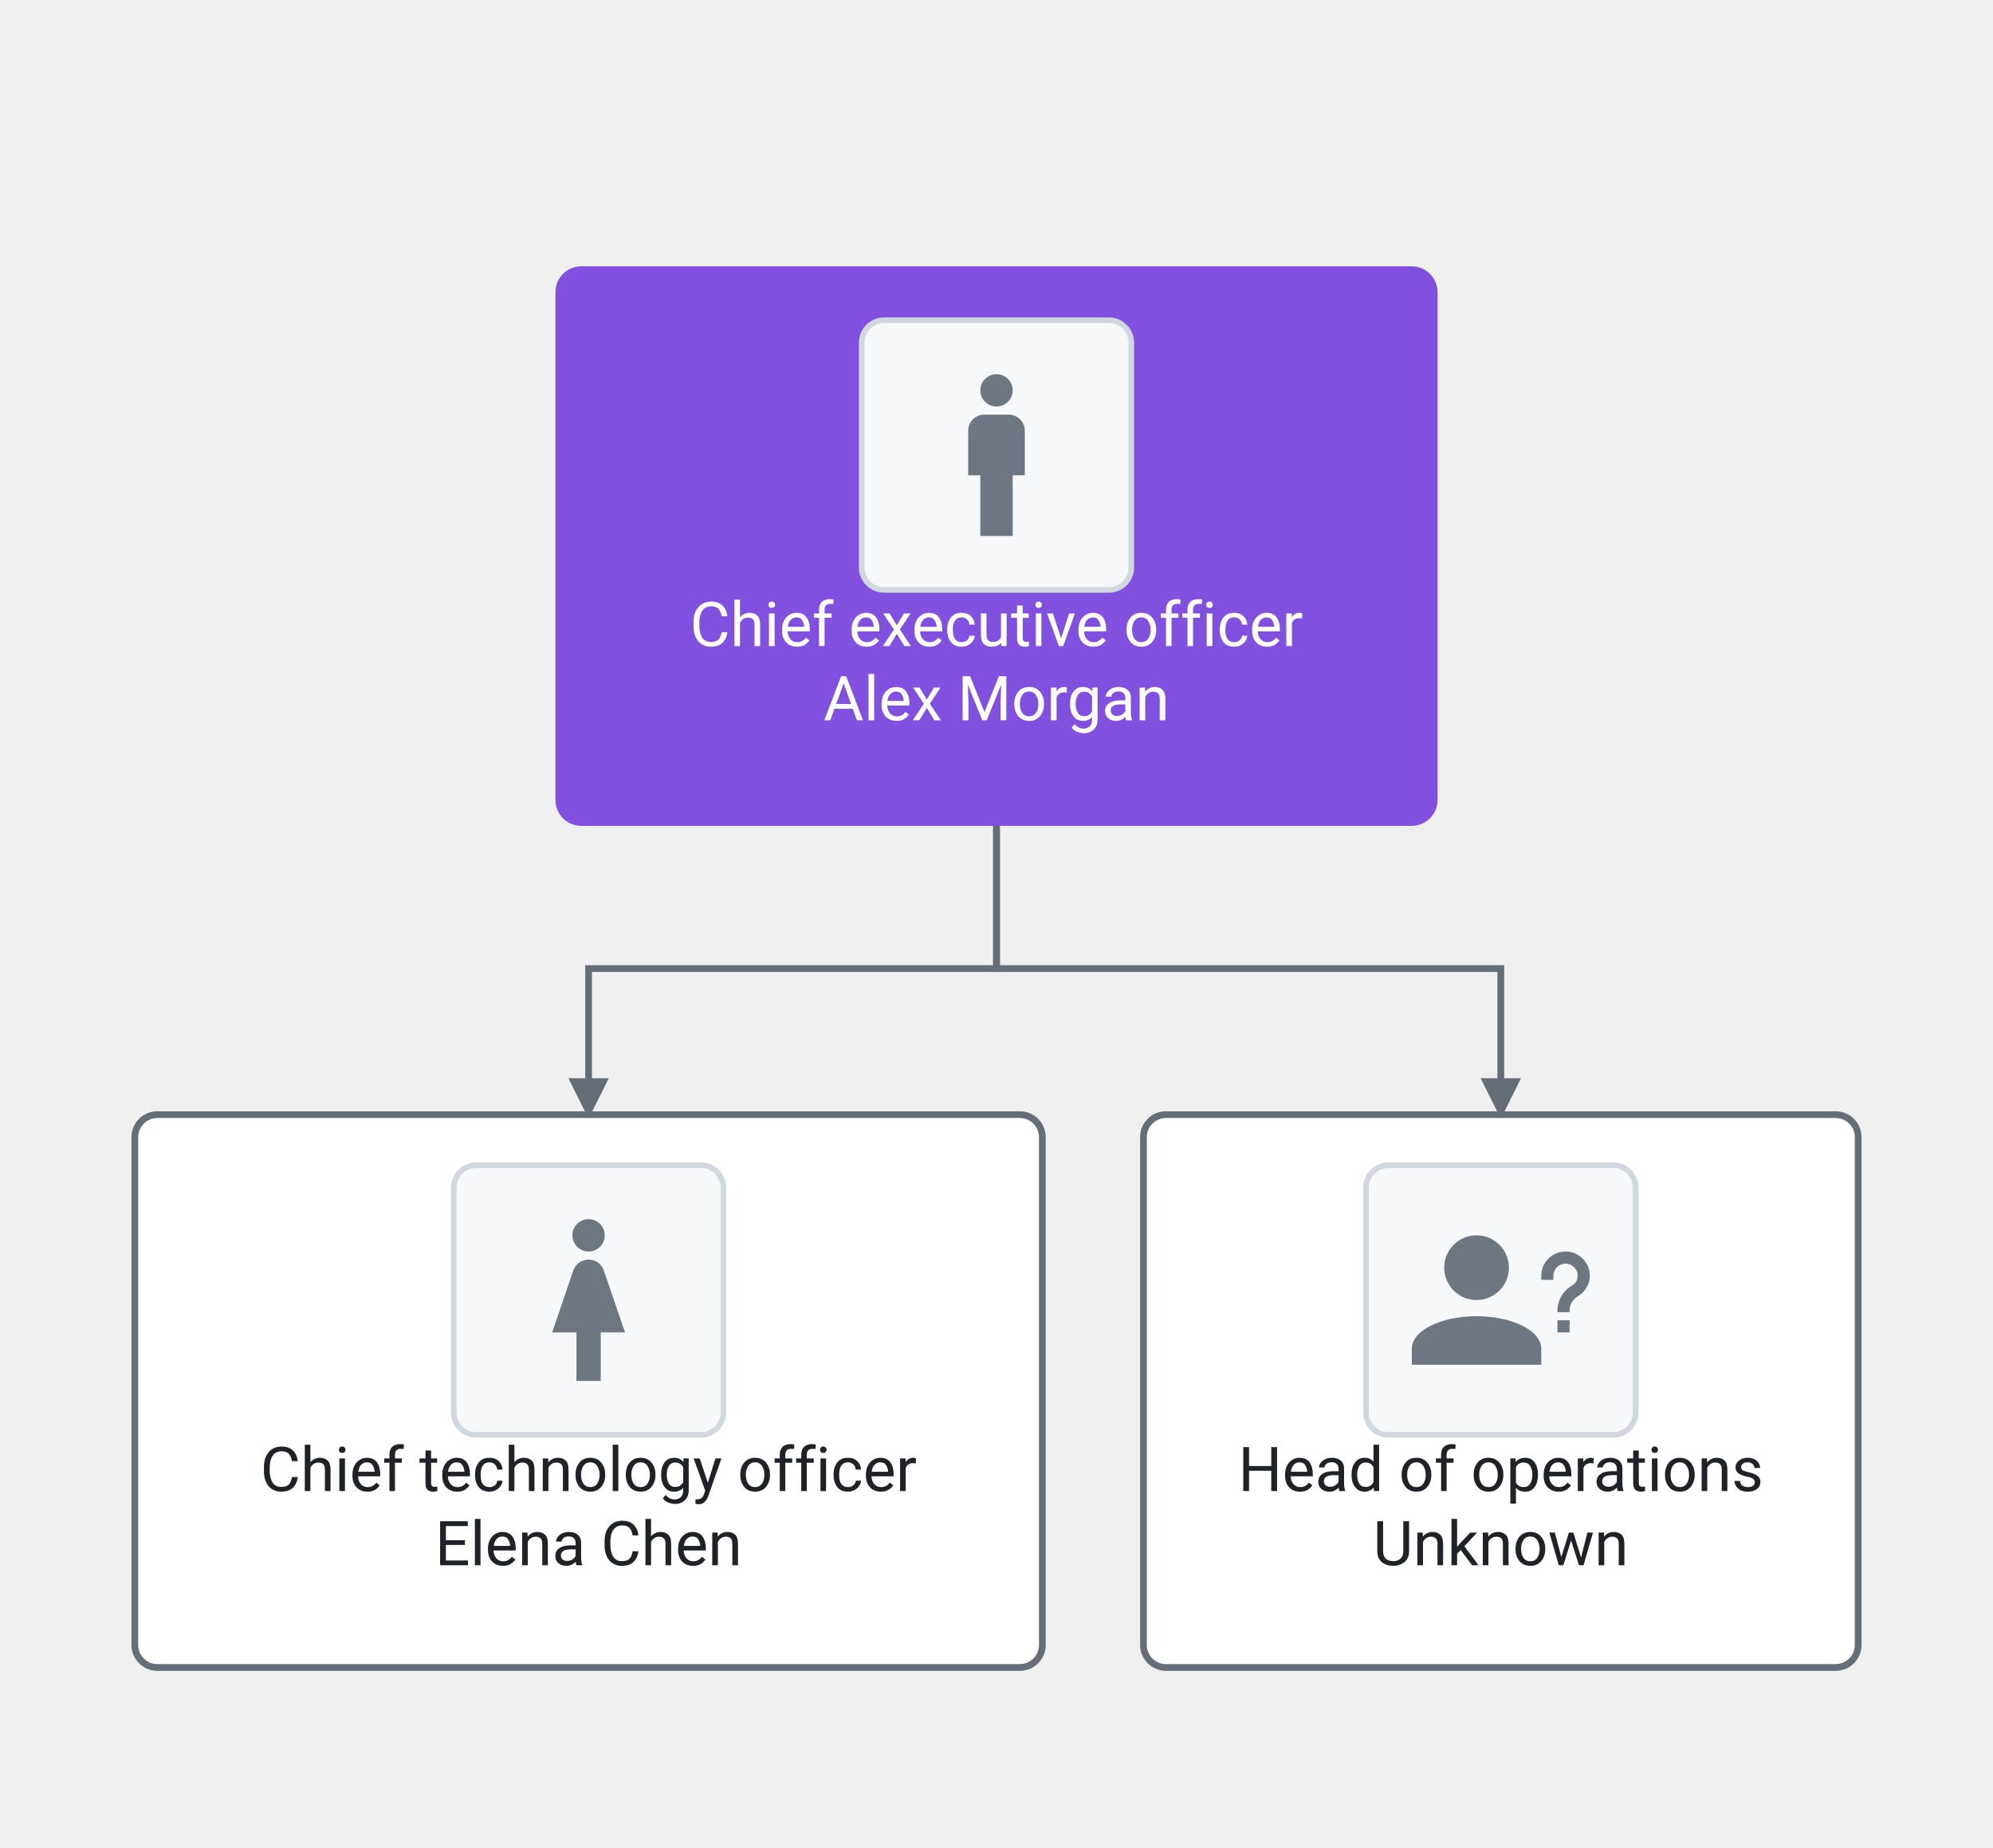
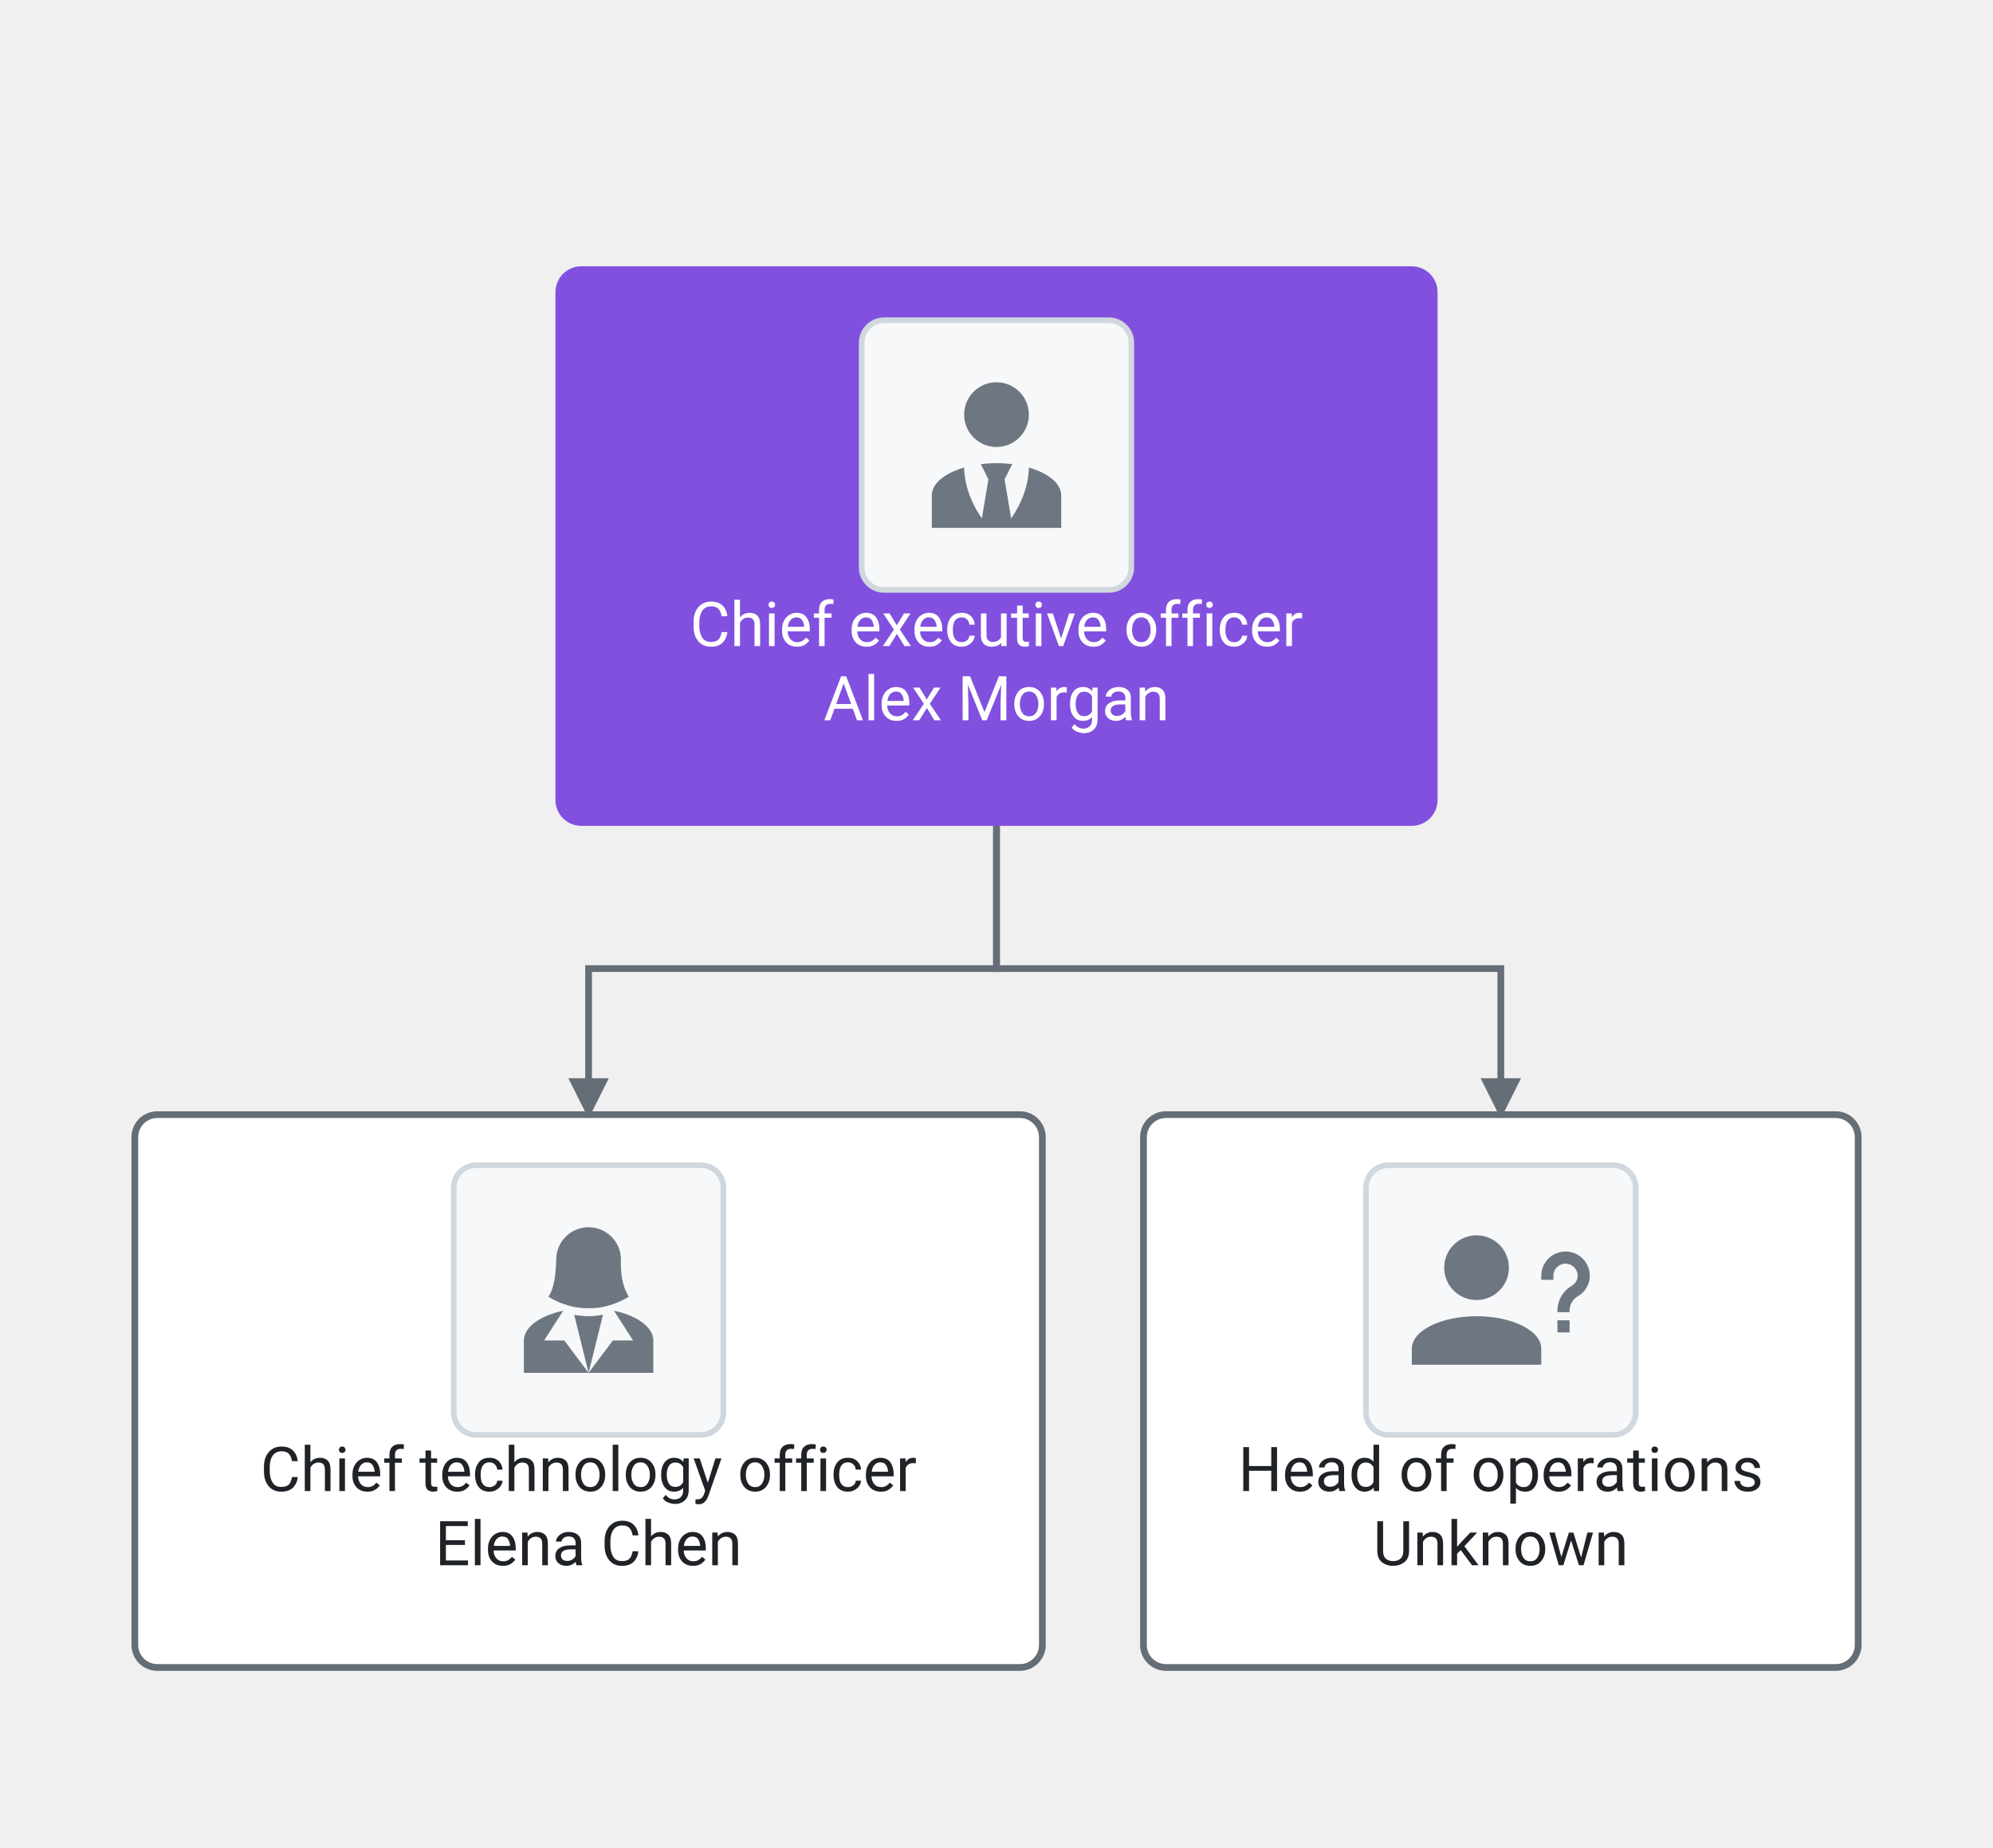
<svg xmlns="http://www.w3.org/2000/svg" viewBox="0 0 354.76 328.8" width="354.76" height="328.8" role="img" font-family="system-ui, -apple-system, &quot;Segoe UI&quot;, Roboto, sans-serif">
  <defs>
    <marker id="ext-org-arrow" viewBox="0 0 10 10" refX="9" refY="5" markerWidth="6" markerHeight="6" orient="auto-start-reverse">
      <path d="M 0 0 L 10 5 L 0 10 z" fill="#656d76" />
    </marker>
  </defs>
  <path d="M 177.38 146.4 L 177.38 172.4 L 104.77 172.4 L 104.77 198.4" fill="none" stroke="#656d76" stroke-width="1.2" marker-end="url(#ext-org-arrow)" />
  <path d="M 177.38 146.4 L 177.38 172.4 L 267.15 172.4 L 267.15 198.4" fill="none" stroke="#656d76" stroke-width="1.2" marker-end="url(#ext-org-arrow)" />
  <rect x="99.47" y="48" width="155.82" height="98.4" fill="#8250df" stroke="#8250df" stroke-width="1.2" rx="4" />
  <rect x="153.38" y="57" width="48" height="48" fill="#f6f8fa" stroke="#d0d7de" stroke-width="1" rx="4" />
  <g data-avatar="m" transform="translate(160.1 63.72) scale(1.44)">
-     <path d="M12 2a2 2 0 0 1 2 2a2 2 0 0 1-2 2a2 2 0 0 1-2-2a2 2 0 0 1 2-2m-1.5 5h3a2 2 0 0 1 2 2v5.5H14V22h-4v-7.5H8.5V9a2 2 0 0 1 2-2" fill="#6e7781" />
+     <path d="M12 3C14.21 3 16 4.79 16 7S14.21 11 12 11 8 9.21 8 7 9.79 3 12 3M16 13.54C16 14.6 15.72 17.07 13.81 19.83L13 15L13.94 13.12C13.32 13.05 12.67 13 12 13S10.68 13.05 10.06 13.12L11 15L10.19 19.83C8.28 17.07 8 14.6 8 13.54C5.61 14.24 4 15.5 4 17V21H20V17C20 15.5 18.4 14.24 16 13.54Z" fill="#6e7781" />
  </g>
  <text x="177.38" y="115" fill="#ffffff" font-size="11" text-anchor="middle">Chief executive officer</text>
  <text x="177.38" y="128.2" fill="#ffffff" font-size="11" text-anchor="middle">Alex Morgan</text>
  <rect x="24" y="198.4" width="161.54" height="98.4" fill="#ffffff" stroke="#656d76" stroke-width="1.2" rx="4" />
  <rect x="80.77" y="207.4" width="48" height="48" fill="#f6f8fa" stroke="#d0d7de" stroke-width="1" rx="4" />
  <g data-avatar="f" transform="translate(87.49 214.12) scale(1.44)">
-     <path d="M12 2a2 2 0 0 1 2 2a2 2 0 0 1-2 2a2 2 0 0 1-2-2a2 2 0 0 1 2-2m-1.5 20v-6h-3l2.59-7.59C10.34 7.59 11.1 7 12 7s1.66.59 1.91 1.41L16.5 16h-3v6z" fill="#6e7781" />
+     <path d="M11.94 3C9.75 3.03 8 4.81 8 7C7.94 8.64 7.81 10.47 7.03 11.59C9.71 13.22 12 13 12 13C12 13 14.29 13.22 16.97 11.59C16.12 10.22 15.94 8.54 16 7C16 4.79 14.21 3 12 3H11.94M8.86 13.32C6 13.93 4 15.35 4 17V21H12L9 17H6.5M12 21L13.78 13.81C13.78 13.81 13 14 12 14C11 14 10.22 13.81 10.22 13.81M12 21H20V17C20 15.35 18 13.93 15.14 13.32L17.5 17H15Z" fill="#6e7781" />
  </g>
  <text x="104.77" y="265.4" fill="#1f2328" font-size="11" text-anchor="middle">Chief technology officer</text>
  <text x="104.77" y="278.6" fill="#1f2328" font-size="11" text-anchor="middle">Elena Chen</text>
  <rect x="203.54" y="198.4" width="127.22" height="98.4" fill="#ffffff" stroke="#656d76" stroke-width="1.2" rx="4" />
  <rect x="243.15" y="207.4" width="48" height="48" fill="#f6f8fa" stroke="#d0d7de" stroke-width="1" rx="4" />
  <g data-avatar="?" transform="translate(249.87 214.12) scale(1.44)">
    <path d="M13 8a4 4 0 0 1-4 4a4 4 0 0 1-4-4a4 4 0 0 1 4-4a4 4 0 0 1 4 4m4 10v2H1v-2c0-2.21 3.58-4 8-4s8 1.79 8 4m3.5-3.5V16H19v-1.5zm-2-5H17V9a3 3 0 0 1 3-3a3 3 0 0 1 3 3c0 .97-.5 1.88-1.29 2.41l-.3.19c-.57.4-.91 1.01-.91 1.7v.2H19v-.2c0-1.19.6-2.3 1.59-2.95l.29-.19c.39-.26.62-.69.62-1.16A1.5 1.5 0 0 0 20 7.5A1.5 1.5 0 0 0 18.5 9z" fill="#6e7781" />
  </g>
  <text x="267.15" y="265.4" fill="#1f2328" font-size="11" text-anchor="middle">Head of operations</text>
  <text x="267.15" y="278.6" fill="#1f2328" font-size="11" text-anchor="middle">Unknown</text>
</svg>
